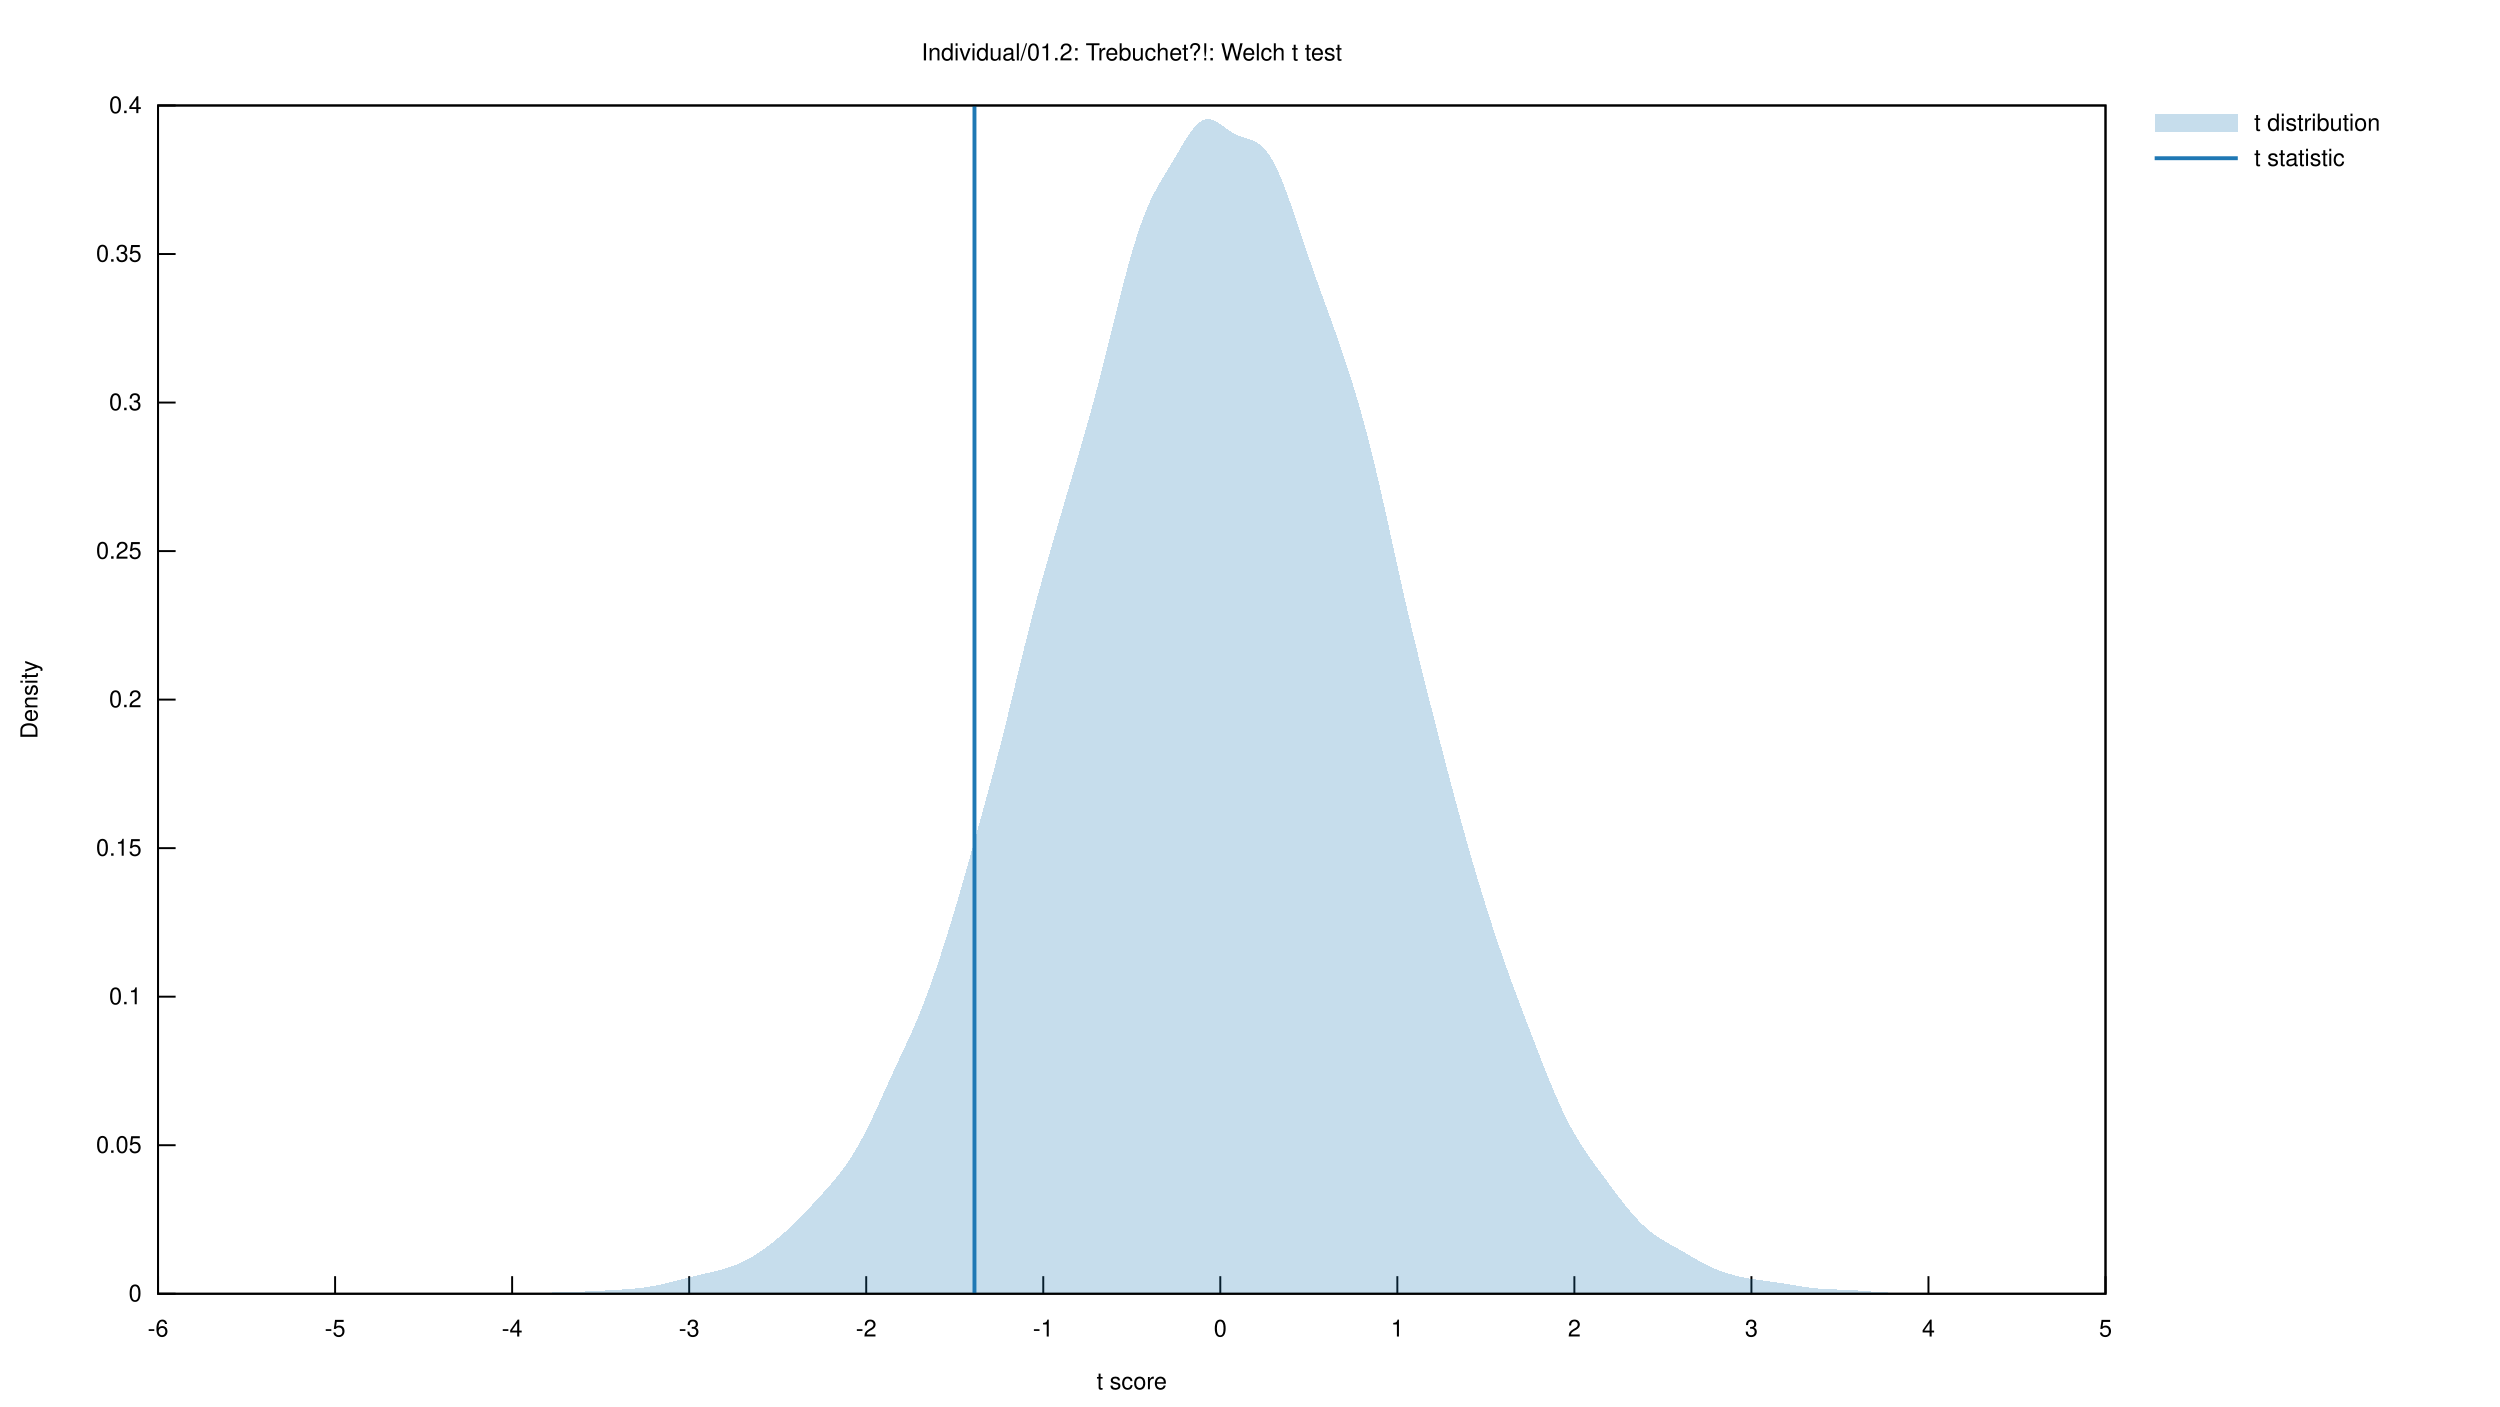
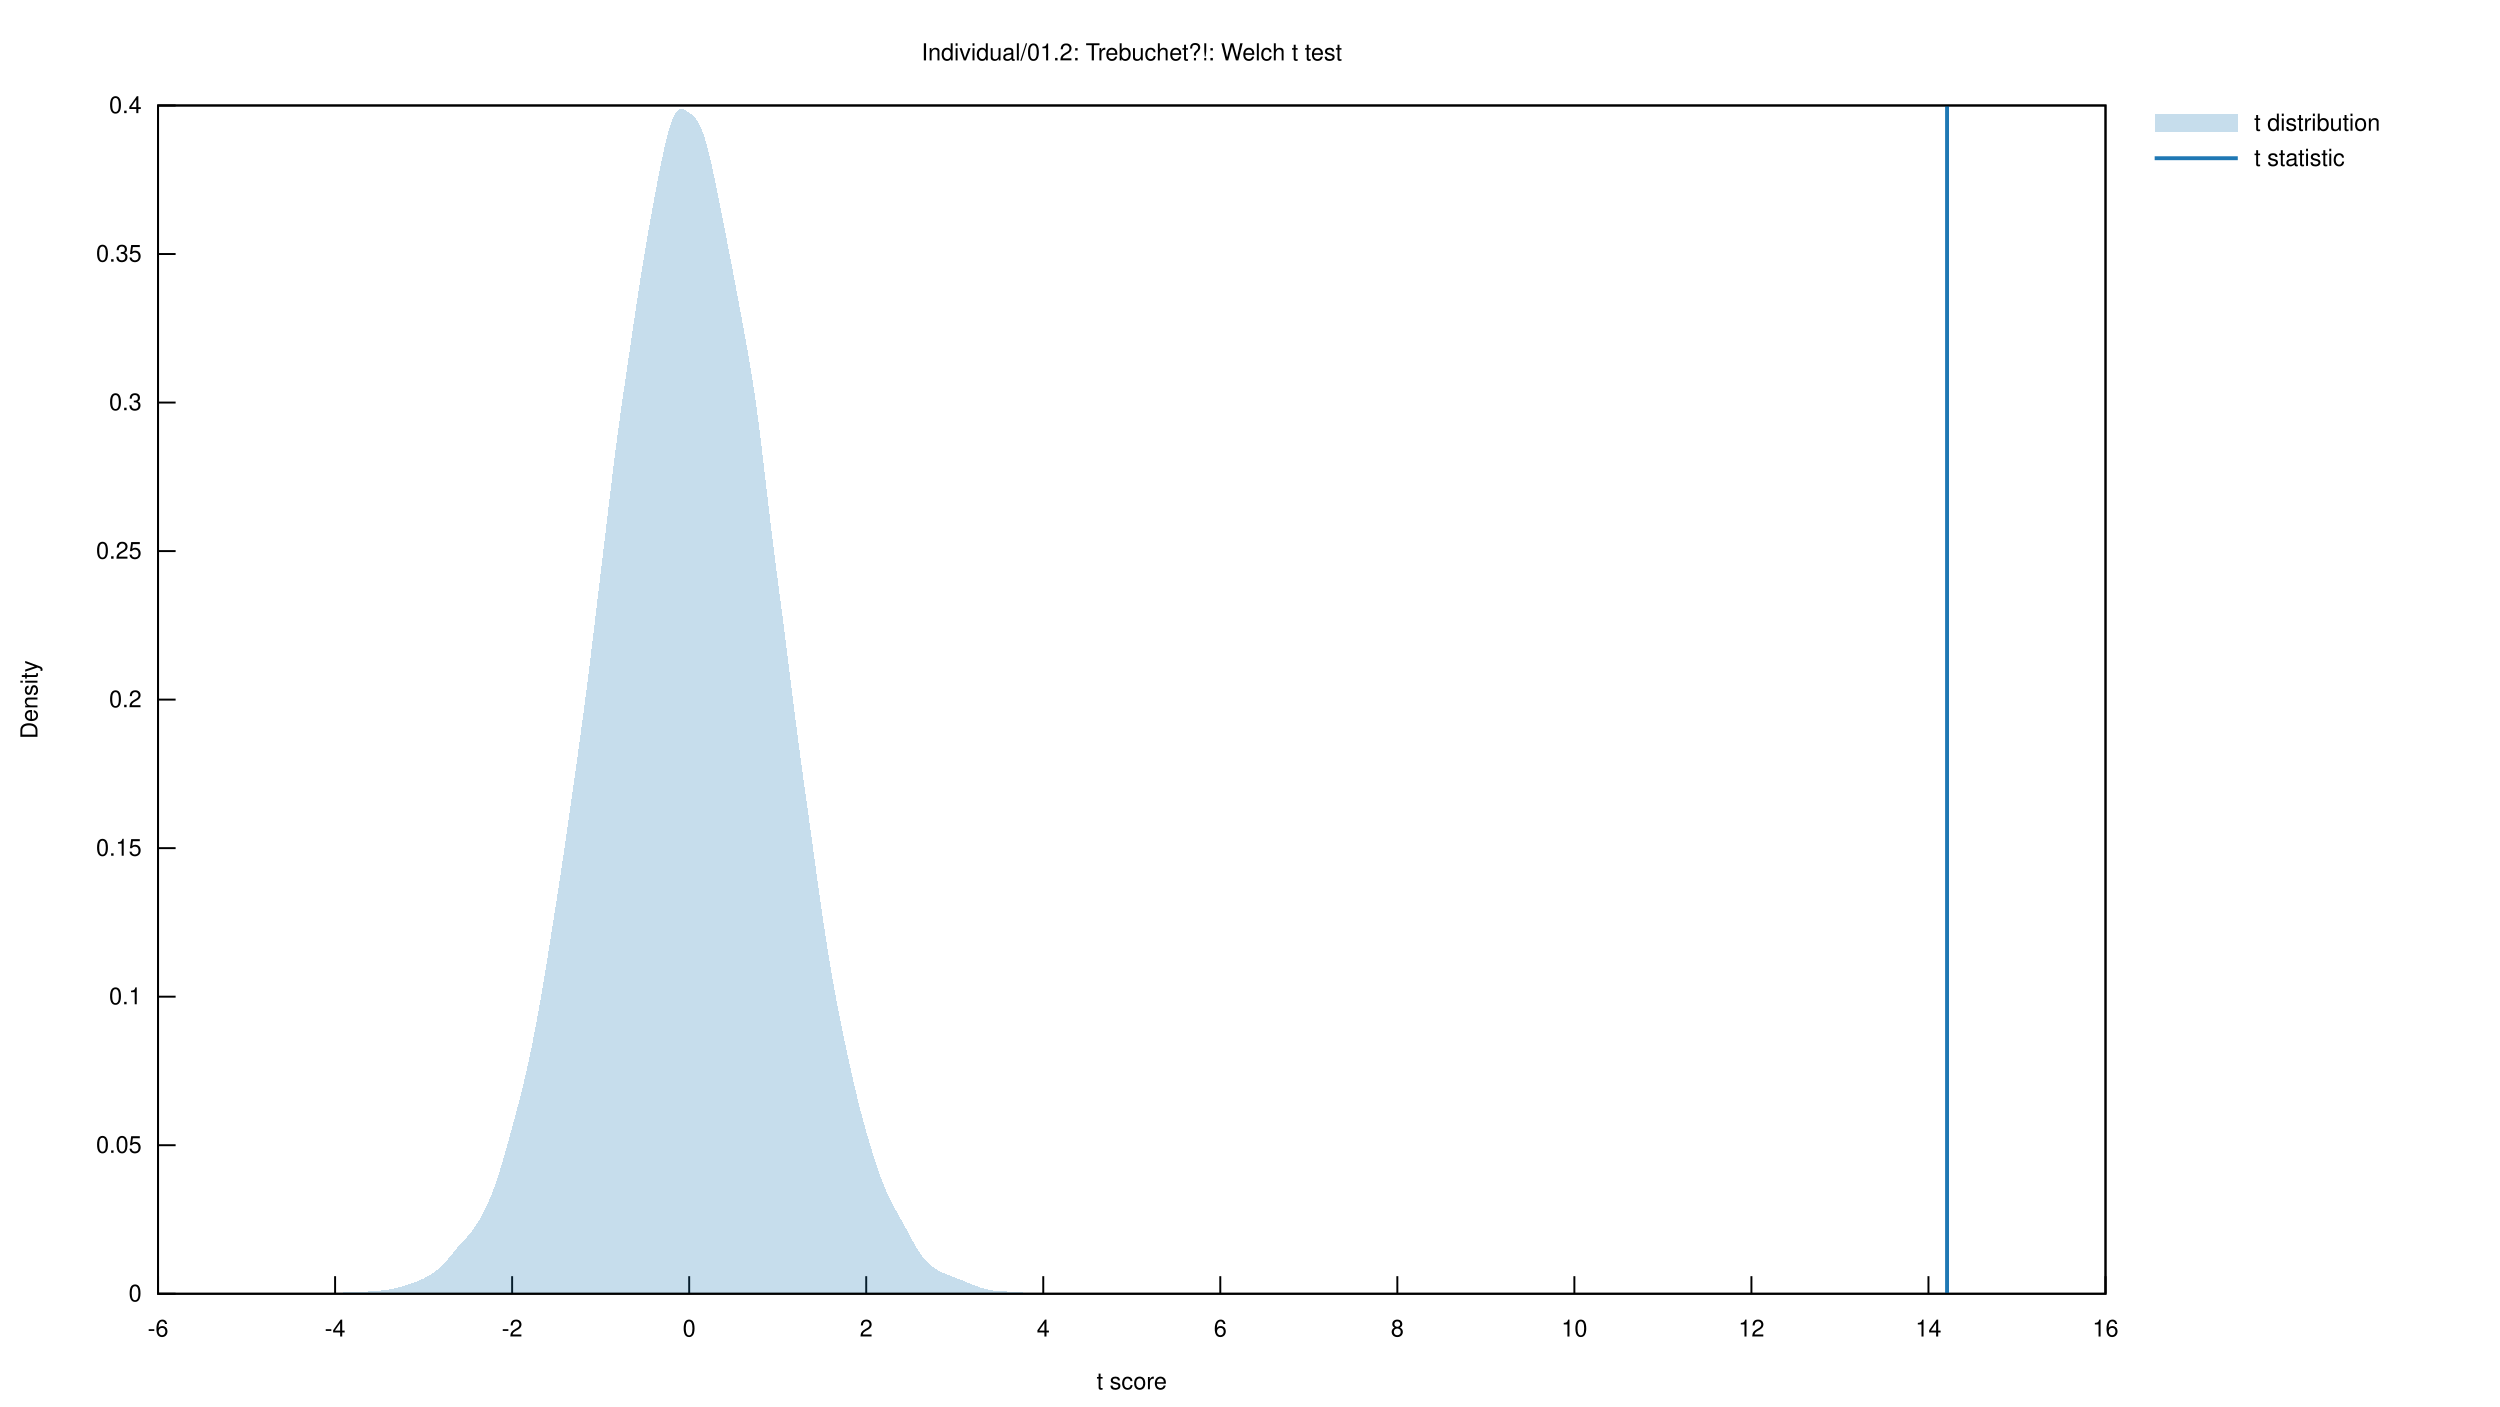
<svg xmlns="http://www.w3.org/2000/svg" xmlns:xlink="http://www.w3.org/1999/xlink" viewBox="0 0 1280 720">
  <g id="gnuplot_canvas">
    <rect x="0" y="0" width="1280" height="720" fill="none" />
    <defs>
      <circle id="gpDot" r="0.5" stroke-width="0.5" stroke="currentColor" />
      <path id="gpPt0" stroke-width="0.222" stroke="currentColor" d="M-1,0 h2 M0,-1 v2" />
      <path id="gpPt1" stroke-width="0.222" stroke="currentColor" d="M-1,-1 L1,1 M1,-1 L-1,1" />
      <path id="gpPt2" stroke-width="0.222" stroke="currentColor" d="M-1,0 L1,0 M0,-1 L0,1 M-1,-1 L1,1 M-1,1 L1,-1" />
      <rect id="gpPt3" stroke-width="0.222" stroke="currentColor" x="-1" y="-1" width="2" height="2" />
      <rect id="gpPt4" stroke-width="0.222" stroke="currentColor" fill="currentColor" x="-1" y="-1" width="2" height="2" />
      <circle id="gpPt5" stroke-width="0.222" stroke="currentColor" cx="0" cy="0" r="1" />
      <use xlink:href="#gpPt5" id="gpPt6" fill="currentColor" stroke="none" />
      <path id="gpPt7" stroke-width="0.222" stroke="currentColor" d="M0,-1.33 L-1.33,0.67 L1.33,0.67 z" />
      <use xlink:href="#gpPt7" id="gpPt8" fill="currentColor" stroke="none" />
      <use xlink:href="#gpPt7" id="gpPt9" stroke="currentColor" transform="rotate(180)" />
      <use xlink:href="#gpPt9" id="gpPt10" fill="currentColor" stroke="none" />
      <use xlink:href="#gpPt3" id="gpPt11" stroke="currentColor" transform="rotate(45)" />
      <use xlink:href="#gpPt11" id="gpPt12" fill="currentColor" stroke="none" />
      <path id="gpPt13" stroke-width="0.222" stroke="currentColor" d="M0,1.330 L1.265,0.411 L0.782,-1.067 L-0.782,-1.076 L-1.265,0.411 z" />
      <use xlink:href="#gpPt13" id="gpPt14" fill="currentColor" stroke="none" />
      <filter id="textbox" filterUnits="objectBoundingBox" x="0" y="0" height="1" width="1">
        <feFlood flood-color="white" flood-opacity="1" result="bgnd" />
        <feComposite in="SourceGraphic" in2="bgnd" operator="atop" />
      </filter>
      <filter id="greybox" filterUnits="objectBoundingBox" x="0" y="0" height="1" width="1">
        <feFlood flood-color="lightgrey" flood-opacity="1" result="grey" />
        <feComposite in="SourceGraphic" in2="grey" operator="atop" />
      </filter>
    </defs>
    <g fill="none" color="white" stroke="currentColor" stroke-width="1.00" stroke-linecap="butt" stroke-linejoin="miter">
</g>
    <g fill="none" color="black" stroke="currentColor" stroke-width="1.00" stroke-linecap="butt" stroke-linejoin="miter">
      <path stroke="black" d="M80.92,662.40 L89.92,662.40  " />
      <g transform="translate(72.53,666.30)" stroke="none" fill="black" font-family="Helvetica" font-size="12.00" text-anchor="end">
        <text>
          <tspan font-family="Helvetica"> 0</tspan>
        </text>
      </g>
    </g>
    <g fill="none" color="black" stroke="currentColor" stroke-width="1.00" stroke-linecap="butt" stroke-linejoin="miter">
      <path stroke="black" d="M80.92,586.35 L89.92,586.35  " />
      <g transform="translate(72.53,590.25)" stroke="none" fill="black" font-family="Helvetica" font-size="12.00" text-anchor="end">
        <text>
          <tspan font-family="Helvetica"> 0.05</tspan>
        </text>
      </g>
    </g>
    <g fill="none" color="black" stroke="currentColor" stroke-width="1.00" stroke-linecap="butt" stroke-linejoin="miter">
      <path stroke="black" d="M80.92,510.30 L89.92,510.30  " />
      <g transform="translate(72.53,514.20)" stroke="none" fill="black" font-family="Helvetica" font-size="12.00" text-anchor="end">
        <text>
          <tspan font-family="Helvetica"> 0.1</tspan>
        </text>
      </g>
    </g>
    <g fill="none" color="black" stroke="currentColor" stroke-width="1.00" stroke-linecap="butt" stroke-linejoin="miter">
      <path stroke="black" d="M80.92,434.25 L89.92,434.25  " />
      <g transform="translate(72.53,438.15)" stroke="none" fill="black" font-family="Helvetica" font-size="12.00" text-anchor="end">
        <text>
          <tspan font-family="Helvetica"> 0.15</tspan>
        </text>
      </g>
    </g>
    <g fill="none" color="black" stroke="currentColor" stroke-width="1.00" stroke-linecap="butt" stroke-linejoin="miter">
      <path stroke="black" d="M80.92,358.20 L89.92,358.20  " />
      <g transform="translate(72.53,362.10)" stroke="none" fill="black" font-family="Helvetica" font-size="12.00" text-anchor="end">
        <text>
          <tspan font-family="Helvetica"> 0.2</tspan>
        </text>
      </g>
    </g>
    <g fill="none" color="black" stroke="currentColor" stroke-width="1.00" stroke-linecap="butt" stroke-linejoin="miter">
      <path stroke="black" d="M80.92,282.16 L89.92,282.16  " />
      <g transform="translate(72.53,286.06)" stroke="none" fill="black" font-family="Helvetica" font-size="12.00" text-anchor="end">
        <text>
          <tspan font-family="Helvetica"> 0.25</tspan>
        </text>
      </g>
    </g>
    <g fill="none" color="black" stroke="currentColor" stroke-width="1.00" stroke-linecap="butt" stroke-linejoin="miter">
      <path stroke="black" d="M80.92,206.11 L89.92,206.11  " />
      <g transform="translate(72.53,210.01)" stroke="none" fill="black" font-family="Helvetica" font-size="12.00" text-anchor="end">
        <text>
          <tspan font-family="Helvetica"> 0.3</tspan>
        </text>
      </g>
    </g>
    <g fill="none" color="black" stroke="currentColor" stroke-width="1.00" stroke-linecap="butt" stroke-linejoin="miter">
      <path stroke="black" d="M80.92,130.06 L89.92,130.06  " />
      <g transform="translate(72.53,133.96)" stroke="none" fill="black" font-family="Helvetica" font-size="12.00" text-anchor="end">
        <text>
          <tspan font-family="Helvetica"> 0.35</tspan>
        </text>
      </g>
    </g>
    <g fill="none" color="black" stroke="currentColor" stroke-width="1.00" stroke-linecap="butt" stroke-linejoin="miter">
      <path stroke="black" d="M80.92,54.01 L89.92,54.01  " />
      <g transform="translate(72.53,57.91)" stroke="none" fill="black" font-family="Helvetica" font-size="12.00" text-anchor="end">
        <text>
          <tspan font-family="Helvetica"> 0.4</tspan>
        </text>
      </g>
    </g>
    <g fill="none" color="black" stroke="currentColor" stroke-width="1.00" stroke-linecap="butt" stroke-linejoin="miter">
      <path stroke="black" d="M80.92,662.40 L80.92,653.40  " />
      <g transform="translate(80.92,684.30)" stroke="none" fill="black" font-family="Helvetica" font-size="12.00" text-anchor="middle">
        <text>
          <tspan font-family="Helvetica">-6</tspan>
        </text>
      </g>
    </g>
    <g fill="none" color="black" stroke="currentColor" stroke-width="1.00" stroke-linecap="butt" stroke-linejoin="miter">
      <path stroke="black" d="M171.57,662.40 L171.57,653.40  " />
      <g transform="translate(171.57,684.30)" stroke="none" fill="black" font-family="Helvetica" font-size="12.00" text-anchor="middle">
        <text>
-           <tspan font-family="Helvetica">-5</tspan>
+           <tspan font-family="Helvetica">-4</tspan>
        </text>
      </g>
    </g>
    <g fill="none" color="black" stroke="currentColor" stroke-width="1.00" stroke-linecap="butt" stroke-linejoin="miter">
      <path stroke="black" d="M262.21,662.40 L262.21,653.40  " />
      <g transform="translate(262.21,684.30)" stroke="none" fill="black" font-family="Helvetica" font-size="12.00" text-anchor="middle">
        <text>
-           <tspan font-family="Helvetica">-4</tspan>
+           <tspan font-family="Helvetica">-2</tspan>
        </text>
      </g>
    </g>
    <g fill="none" color="black" stroke="currentColor" stroke-width="1.00" stroke-linecap="butt" stroke-linejoin="miter">
      <path stroke="black" d="M352.86,662.40 L352.86,653.40  " />
      <g transform="translate(352.86,684.30)" stroke="none" fill="black" font-family="Helvetica" font-size="12.00" text-anchor="middle">
        <text>
-           <tspan font-family="Helvetica">-3</tspan>
+           <tspan font-family="Helvetica"> 0</tspan>
        </text>
      </g>
    </g>
    <g fill="none" color="black" stroke="currentColor" stroke-width="1.00" stroke-linecap="butt" stroke-linejoin="miter">
      <path stroke="black" d="M443.50,662.40 L443.50,653.40  " />
      <g transform="translate(443.50,684.30)" stroke="none" fill="black" font-family="Helvetica" font-size="12.00" text-anchor="middle">
        <text>
-           <tspan font-family="Helvetica">-2</tspan>
+           <tspan font-family="Helvetica"> 2</tspan>
        </text>
      </g>
    </g>
    <g fill="none" color="black" stroke="currentColor" stroke-width="1.00" stroke-linecap="butt" stroke-linejoin="miter">
      <path stroke="black" d="M534.15,662.40 L534.15,653.40  " />
      <g transform="translate(534.15,684.30)" stroke="none" fill="black" font-family="Helvetica" font-size="12.00" text-anchor="middle">
        <text>
-           <tspan font-family="Helvetica">-1</tspan>
+           <tspan font-family="Helvetica"> 4</tspan>
        </text>
      </g>
    </g>
    <g fill="none" color="black" stroke="currentColor" stroke-width="1.00" stroke-linecap="butt" stroke-linejoin="miter">
      <path stroke="black" d="M624.79,662.40 L624.79,653.40  " />
      <g transform="translate(624.79,684.30)" stroke="none" fill="black" font-family="Helvetica" font-size="12.00" text-anchor="middle">
        <text>
-           <tspan font-family="Helvetica"> 0</tspan>
+           <tspan font-family="Helvetica"> 6</tspan>
        </text>
      </g>
    </g>
    <g fill="none" color="black" stroke="currentColor" stroke-width="1.00" stroke-linecap="butt" stroke-linejoin="miter">
      <path stroke="black" d="M715.44,662.40 L715.44,653.40  " />
      <g transform="translate(715.44,684.30)" stroke="none" fill="black" font-family="Helvetica" font-size="12.00" text-anchor="middle">
        <text>
-           <tspan font-family="Helvetica"> 1</tspan>
+           <tspan font-family="Helvetica"> 8</tspan>
        </text>
      </g>
    </g>
    <g fill="none" color="black" stroke="currentColor" stroke-width="1.00" stroke-linecap="butt" stroke-linejoin="miter">
      <path stroke="black" d="M806.08,662.40 L806.08,653.40  " />
      <g transform="translate(806.08,684.30)" stroke="none" fill="black" font-family="Helvetica" font-size="12.00" text-anchor="middle">
        <text>
-           <tspan font-family="Helvetica"> 2</tspan>
+           <tspan font-family="Helvetica"> 10</tspan>
        </text>
      </g>
    </g>
    <g fill="none" color="black" stroke="currentColor" stroke-width="1.00" stroke-linecap="butt" stroke-linejoin="miter">
      <path stroke="black" d="M896.73,662.40 L896.73,653.40  " />
      <g transform="translate(896.73,684.30)" stroke="none" fill="black" font-family="Helvetica" font-size="12.00" text-anchor="middle">
        <text>
-           <tspan font-family="Helvetica"> 3</tspan>
+           <tspan font-family="Helvetica"> 12</tspan>
        </text>
      </g>
    </g>
    <g fill="none" color="black" stroke="currentColor" stroke-width="1.00" stroke-linecap="butt" stroke-linejoin="miter">
      <path stroke="black" d="M987.37,662.40 L987.37,653.40  " />
      <g transform="translate(987.37,684.30)" stroke="none" fill="black" font-family="Helvetica" font-size="12.00" text-anchor="middle">
        <text>
-           <tspan font-family="Helvetica"> 4</tspan>
+           <tspan font-family="Helvetica"> 14</tspan>
        </text>
      </g>
    </g>
    <g fill="none" color="black" stroke="currentColor" stroke-width="1.00" stroke-linecap="butt" stroke-linejoin="miter">
      <path stroke="black" d="M1078.02,662.40 L1078.02,653.40  " />
      <g transform="translate(1078.02,684.30)" stroke="none" fill="black" font-family="Helvetica" font-size="12.00" text-anchor="middle">
        <text>
-           <tspan font-family="Helvetica"> 5</tspan>
+           <tspan font-family="Helvetica"> 16</tspan>
        </text>
      </g>
    </g>
    <g fill="none" color="black" stroke="currentColor" stroke-width="1.00" stroke-linecap="butt" stroke-linejoin="miter">
</g>
    <g fill="none" color="black" stroke="currentColor" stroke-width="1.00" stroke-linecap="butt" stroke-linejoin="miter">
      <path stroke="black" d="M80.92,54.01 L80.92,662.40 L1078.02,662.40 L1078.02,54.01 L80.92,54.01 Z  " />
    </g>
    <g fill="none" color="black" stroke="currentColor" stroke-width="1.00" stroke-linecap="butt" stroke-linejoin="miter">
      <g transform="translate(19.18,358.21) rotate(270)" stroke="none" fill="black" font-family="Helvetica" font-size="12.00" text-anchor="middle">
        <text>
          <tspan font-family="Helvetica">Density</tspan>
        </text>
      </g>
    </g>
    <g fill="none" color="black" stroke="currentColor" stroke-width="1.00" stroke-linecap="butt" stroke-linejoin="miter">
      <g transform="translate(579.47,711.30)" stroke="none" fill="black" font-family="Helvetica" font-size="12.00" text-anchor="middle">
        <text>
          <tspan font-family="Helvetica">t score</tspan>
        </text>
      </g>
    </g>
    <g fill="none" color="black" stroke="currentColor" stroke-width="1.00" stroke-linecap="butt" stroke-linejoin="miter">
</g>
    <g id="gnuplot_plot_1">
      <g fill="none" color="black" stroke="currentColor" stroke-width="1.00" stroke-linecap="butt" stroke-linejoin="miter">
        <g transform="translate(1154.14,66.91)" stroke="none" fill="black" font-family="Helvetica" font-size="12.00" text-anchor="start">
          <text>
            <tspan font-family="Helvetica">t distribution</tspan>
          </text>
        </g>
      </g>
      <g fill="none" color="black" stroke="currentColor" stroke-width="1.00" stroke-linecap="butt" stroke-linejoin="miter">
        <g stroke="none" shape-rendering="crispEdges">
          <polygon fill="rgb( 31, 120, 180)" fill-opacity="0.25" points="1103.19,67.51 1145.75,67.51 1145.75,58.51 1103.19,58.51 " />
-           <polygon fill="rgb( 31, 120, 180)" fill-opacity="0.25" points="163.18,662.40 164.93,662.40 166.67,662.40 168.42,662.40 170.17,662.40 171.91,662.39 173.66,662.39 175.40,662.39 177.15,662.38 178.90,662.38 180.64,662.37 182.39,662.37 184.13,662.36 185.88,662.35 187.63,662.35 189.37,662.35 191.12,662.34 192.86,662.34 194.61,662.34 196.35,662.35 198.10,662.35 199.85,662.36 201.59,662.36 203.34,662.37 205.08,662.38 206.83,662.38 208.58,662.39 210.32,662.39 212.07,662.39 213.81,662.40 215.56,662.40 217.31,662.40 219.05,662.40 220.80,662.40 222.54,662.40 224.29,662.40 226.03,662.39 227.78,662.39 229.53,662.39 231.27,662.38 233.02,662.38 234.76,662.37 236.51,662.36 238.26,662.34 240.00,662.33 241.75,662.31 243.49,662.29 245.24,662.28 246.99,662.26 248.73,662.25 250.48,662.23 252.22,662.22 253.97,662.22 255.71,662.21 257.46,662.21 259.21,662.21 260.95,662.20 262.70,662.20 264.44,662.19 266.19,662.18 267.94,662.16 269.68,662.14 271.43,662.11 273.17,662.07 274.92,662.02 276.67,661.97 278.41,661.91 280.16,661.85 281.90,661.79 283.65,661.72 285.39,661.66 287.14,661.60 288.89,661.55 290.63,661.50 292.38,661.45 294.12,661.40 295.87,661.36 297.62,661.31 299.36,661.25 301.11,661.19 302.85,661.11 304.60,661.03 306.35,660.94 308.09,660.84 309.84,660.74 311.58,660.63 313.33,660.52 315.07,660.42 316.82,660.31 318.57,660.20 320.31,660.09 322.06,659.97 323.80,659.83 325.55,659.67 327.30,659.49 329.04,659.28 330.79,659.04 332.53,658.76 334.28,658.46 336.03,658.12 337.77,657.76 339.52,657.37 341.26,656.97 343.01,656.55 344.76,656.12 346.50,655.68 348.25,655.23 349.99,654.78 351.74,654.34 353.48,653.89 355.23,653.45 356.98,653.02 358.72,652.60 360.47,652.18 362.21,651.77 363.96,651.36 365.71,650.95 367.45,650.52 369.20,650.06 370.94,649.58 372.69,649.05 374.44,648.47 376.18,647.83 377.93,647.12 379.67,646.35 381.42,645.50 383.16,644.58 384.91,643.58 386.66,642.52 388.40,641.39 390.15,640.19 391.89,638.95 393.64,637.64 395.39,636.29 397.13,634.89 398.88,633.43 400.62,631.93 402.37,630.37 404.12,628.77 405.86,627.12 407.61,625.42 409.35,623.67 411.10,621.89 412.84,620.06 414.59,618.21 416.34,616.34 418.08,614.44 419.83,612.53 421.57,610.60 423.32,608.64 425.07,606.64 426.81,604.59 428.56,602.47 430.30,600.26 432.05,597.93 433.80,595.47 435.54,592.85 437.29,590.07 439.03,587.12 440.78,583.99 442.52,580.70 444.27,577.26 446.02,573.67 447.76,569.96 449.51,566.16 451.25,562.30 453.00,558.42 454.75,554.54 456.49,550.70 458.24,546.90 459.98,543.14 461.73,539.42 463.48,535.68 465.22,531.90 466.97,528.03 468.71,524.03 470.46,519.87 472.20,515.52 473.95,510.98 475.70,506.25 477.44,501.35 479.19,496.29 480.93,491.09 482.68,485.75 484.43,480.28 486.17,474.69 487.92,468.97 489.66,463.12 491.41,457.16 493.16,451.08 494.90,444.92 496.65,438.70 498.39,432.44 500.14,426.15 501.89,419.86 503.63,413.54 505.38,407.20 507.12,400.79 508.87,394.28 510.61,387.64 512.36,380.86 514.11,373.92 515.85,366.84 517.60,359.66 519.34,352.41 521.09,345.16 522.84,337.96 524.58,330.86 526.33,323.91 528.07,317.11 529.82,310.49 531.57,304.02 533.31,297.70 535.06,291.49 536.80,285.37 538.55,279.32 540.29,273.31 542.04,267.33 543.79,261.38 545.53,255.44 547.28,249.52 549.02,243.60 550.77,237.67 552.52,231.71 554.26,225.69 556.01,219.59 557.75,213.36 559.50,207.00 561.25,200.48 562.99,193.79 564.74,186.96 566.48,180.00 568.23,172.96 569.97,165.88 571.72,158.83 573.47,151.86 575.21,145.04 576.96,138.44 578.70,132.11 580.45,126.12 582.20,120.52 583.94,115.33 585.69,110.58 587.43,106.27 589.18,102.36 590.93,98.82 592.67,95.58 594.42,92.54 596.16,89.64 597.91,86.78 599.65,83.91 601.40,81.00 603.15,78.04 604.89,75.06 606.64,72.14 608.38,69.37 610.13,66.84 611.88,64.67 613.62,62.95 615.37,61.74 617.11,61.07 618.86,60.94 620.61,61.28 622.35,62.03 624.10,63.07 625.84,64.29 627.59,65.56 629.33,66.78 631.08,67.89 632.83,68.83 634.57,69.60 636.32,70.22 638.06,70.76 639.81,71.30 641.56,71.95 643.30,72.80 645.05,73.95 646.79,75.49 648.54,77.48 650.29,79.96 652.03,82.95 653.78,86.43 655.52,90.36 657.27,94.68 659.02,99.34 660.76,104.24 662.51,109.32 664.25,114.49 666.00,119.71 667.74,124.90 669.49,130.05 671.24,135.12 672.98,140.11 674.73,145.03 676.47,149.89 678.22,154.72 679.97,159.54 681.71,164.38 683.46,169.27 685.20,174.24 686.95,179.31 688.70,184.51 690.44,189.85 692.19,195.36 693.93,201.06 695.68,206.98 697.42,213.14 699.17,219.55 700.92,226.23 702.66,233.17 704.41,240.39 706.15,247.84 707.90,255.49 709.65,263.30 711.39,271.22 713.14,279.17 714.88,287.10 716.63,294.97 718.38,302.74 720.12,310.37 721.87,317.85 723.61,325.20 725.36,332.42 727.10,339.53 728.85,346.55 730.60,353.50 732.34,360.41 734.09,367.27 735.83,374.10 737.58,380.88 739.33,387.63 741.07,394.32 742.82,400.94 744.56,407.50 746.31,413.97 748.06,420.36 749.80,426.65 751.55,432.85 753.29,438.94 755.04,444.93 756.78,450.80 758.53,456.57 760.28,462.22 762.02,467.76 763.77,473.19 765.51,478.50 767.26,483.71 769.01,488.80 770.75,493.79 772.50,498.69 774.24,503.50 775.99,508.24 777.74,512.92 779.48,517.56 781.23,522.16 782.97,526.73 784.72,531.29 786.46,535.82 788.21,540.33 789.96,544.79 791.70,549.19 793.45,553.51 795.19,557.73 796.94,561.81 798.69,565.74 800.43,569.50 802.18,573.07 803.92,576.45 805.67,579.64 807.42,582.65 809.16,585.50 810.91,588.20 812.65,590.78 814.40,593.28 816.15,595.71 817.89,598.11 819.64,600.48 821.38,602.84 823.13,605.20 824.87,607.56 826.62,609.90 828.37,612.23 830.11,614.52 831.86,616.75 833.60,618.92 835.35,621.00 837.10,622.98 838.84,624.85 840.59,626.60 842.33,628.24 844.08,629.75 845.83,631.14 847.57,632.43 849.32,633.63 851.06,634.74 852.81,635.79 854.55,636.80 856.30,637.78 858.05,638.75 859.79,639.73 861.54,640.72 863.28,641.73 865.03,642.75 866.78,643.77 868.52,644.78 870.27,645.78 872.01,646.73 873.76,647.64 875.51,648.49 877.25,649.28 879.00,650.00 880.74,650.67 882.49,651.29 884.23,651.85 885.98,652.38 887.73,652.86 889.47,653.30 891.22,653.71 892.96,654.08 894.71,654.41 896.46,654.72 898.20,654.99 899.95,655.25 901.69,655.49 903.44,655.72 905.19,655.96 906.93,656.19 908.68,656.43 910.42,656.69 912.17,656.95 913.91,657.23 915.66,657.51 917.41,657.80 919.15,658.10 920.90,658.39 922.64,658.67 924.39,658.93 926.14,659.17 927.88,659.39 929.63,659.59 931.37,659.75 933.12,659.88 934.87,659.99 936.61,660.08 938.36,660.15 940.10,660.21 941.85,660.27 943.59,660.34 945.34,660.41 947.09,660.49 948.83,660.59 950.58,660.69 952.32,660.81 954.07,660.94 955.82,661.07 957.56,661.20 959.31,661.33 961.05,661.45 962.80,661.55 964.55,661.65 966.29,661.73 968.04,661.81 969.78,661.88 971.53,661.94 973.28,661.99 975.02,662.05 976.77,662.09 978.51,662.14 980.26,662.18 982.00,662.21 983.75,662.24 985.50,662.26 987.24,662.28 988.99,662.29 990.73,662.30 992.48,662.30 994.23,662.30 995.97,662.30 997.72,662.30 999.46,662.29 1001.21,662.30 1002.96,662.30 1004.70,662.30 1006.45,662.31 1008.19,662.32 1009.94,662.33 1011.68,662.34 1013.43,662.35 1015.18,662.36 1016.92,662.37 1018.67,662.37 1020.41,662.38 1022.16,662.39 1023.91,662.39 1025.65,662.39 1027.40,662.40 1029.14,662.40 1030.89,662.40 1032.64,662.40 1034.38,662.40 1034.38,662.40 1032.64,662.40 1030.89,662.40 1029.14,662.40 1027.40,662.40 1025.65,662.40 1023.91,662.40 1022.16,662.40 1020.41,662.40 1018.67,662.40 1016.92,662.40 1015.18,662.40 1013.43,662.40 1011.68,662.40 1009.94,662.40 1008.19,662.40 1006.45,662.40 1004.70,662.40 1002.96,662.40 1001.21,662.40 999.46,662.40 997.72,662.40 995.97,662.40 994.23,662.40 992.48,662.40 990.73,662.40 988.99,662.40 987.24,662.40 985.50,662.40 983.75,662.40 982.00,662.40 980.26,662.40 978.51,662.40 976.77,662.40 975.02,662.40 973.28,662.40 971.53,662.40 969.78,662.40 968.04,662.40 966.29,662.40 964.55,662.40 962.80,662.40 961.05,662.40 959.31,662.40 957.56,662.40 955.82,662.40 954.07,662.40 952.32,662.40 950.58,662.40 948.83,662.40 947.09,662.40 945.34,662.40 943.59,662.40 941.85,662.40 940.10,662.40 938.36,662.40 936.61,662.40 934.87,662.40 933.12,662.40 931.37,662.40 929.63,662.40 927.88,662.40 926.14,662.40 924.39,662.40 922.64,662.40 920.90,662.40 919.15,662.40 917.41,662.40 915.66,662.40 913.91,662.40 912.17,662.40 910.42,662.40 908.68,662.40 906.93,662.40 905.19,662.40 903.44,662.40 901.69,662.40 899.95,662.40 898.20,662.40 896.46,662.40 894.71,662.40 892.96,662.40 891.22,662.40 889.47,662.40 887.73,662.40 885.98,662.40 884.23,662.40 882.49,662.40 880.74,662.40 879.00,662.40 877.25,662.40 875.51,662.40 873.76,662.40 872.01,662.40 870.27,662.40 868.52,662.40 866.78,662.40 865.03,662.40 863.28,662.40 861.54,662.40 859.79,662.40 858.05,662.40 856.30,662.40 854.55,662.40 852.81,662.40 851.06,662.40 849.32,662.40 847.57,662.40 845.83,662.40 844.08,662.40 842.33,662.40 840.59,662.40 838.84,662.40 837.10,662.40 835.35,662.40 833.60,662.40 831.86,662.40 830.11,662.40 828.37,662.40 826.62,662.40 824.87,662.40 823.13,662.40 821.38,662.40 819.64,662.40 817.89,662.40 816.15,662.40 814.40,662.40 812.65,662.40 810.91,662.40 809.16,662.40 807.42,662.40 805.67,662.40 803.92,662.40 802.18,662.40 800.43,662.40 798.69,662.40 796.94,662.40 795.19,662.40 793.45,662.40 791.70,662.40 789.96,662.40 788.21,662.40 786.46,662.40 784.72,662.40 782.97,662.40 781.23,662.40 779.48,662.40 777.74,662.40 775.99,662.40 774.24,662.40 772.50,662.40 770.75,662.40 769.01,662.40 767.26,662.40 765.51,662.40 763.77,662.40 762.02,662.40 760.28,662.40 758.53,662.40 756.78,662.40 755.04,662.40 753.29,662.40 751.55,662.40 749.80,662.40 748.06,662.40 746.31,662.40 744.56,662.40 742.82,662.40 741.07,662.40 739.33,662.40 737.58,662.40 735.83,662.40 734.09,662.40 732.34,662.40 730.60,662.40 728.85,662.40 727.10,662.40 725.36,662.40 723.61,662.40 721.87,662.40 720.12,662.40 718.38,662.40 716.63,662.40 714.88,662.40 713.14,662.40 711.39,662.40 709.65,662.40 707.90,662.40 706.15,662.40 704.41,662.40 702.66,662.40 700.92,662.40 699.17,662.40 697.42,662.40 695.68,662.40 693.93,662.40 692.19,662.40 690.44,662.40 688.70,662.40 686.95,662.40 685.20,662.40 683.46,662.40 681.71,662.40 679.97,662.40 678.22,662.40 676.47,662.40 674.73,662.40 672.98,662.40 671.24,662.40 669.49,662.40 667.74,662.40 666.00,662.40 664.25,662.40 662.51,662.40 660.76,662.40 659.02,662.40 657.27,662.40 655.52,662.40 653.78,662.40 652.03,662.40 650.29,662.40 648.54,662.40 646.79,662.40 645.05,662.40 643.30,662.40 641.56,662.40 639.81,662.40 638.06,662.40 636.32,662.40 634.57,662.40 632.83,662.40 631.08,662.40 629.33,662.40 627.59,662.40 625.84,662.40 624.10,662.40 622.35,662.40 620.61,662.40 618.86,662.40 617.11,662.40 615.37,662.40 613.62,662.40 611.88,662.40 610.13,662.40 608.38,662.40 606.64,662.40 604.89,662.40 603.15,662.40 601.40,662.40 599.65,662.40 597.91,662.40 596.16,662.40 594.42,662.40 592.67,662.40 590.93,662.40 589.18,662.40 587.43,662.40 585.69,662.40 583.94,662.40 582.20,662.40 580.45,662.40 578.70,662.40 576.96,662.40 575.21,662.40 573.47,662.40 571.72,662.40 569.97,662.40 568.23,662.40 566.48,662.40 564.74,662.40 562.99,662.40 561.25,662.40 559.50,662.40 557.75,662.40 556.01,662.40 554.26,662.40 552.52,662.40 550.77,662.40 549.02,662.40 547.28,662.40 545.53,662.40 543.79,662.40 542.04,662.40 540.29,662.40 538.55,662.40 536.80,662.40 535.06,662.40 533.31,662.40 531.57,662.40 529.82,662.40 528.07,662.40 526.33,662.40 524.58,662.40 522.84,662.40 521.09,662.40 519.34,662.40 517.60,662.40 515.85,662.40 514.11,662.40 512.36,662.40 510.61,662.40 508.87,662.40 507.12,662.40 505.38,662.40 503.63,662.40 501.89,662.40 500.14,662.40 498.39,662.40 496.65,662.40 494.90,662.40 493.16,662.40 491.41,662.40 489.66,662.40 487.92,662.40 486.17,662.40 484.43,662.40 482.68,662.40 480.93,662.40 479.19,662.40 477.44,662.40 475.70,662.40 473.95,662.40 472.20,662.40 470.46,662.40 468.71,662.40 466.97,662.40 465.22,662.40 463.48,662.40 461.73,662.40 459.98,662.40 458.24,662.40 456.49,662.40 454.75,662.40 453.00,662.40 451.25,662.40 449.51,662.40 447.76,662.40 446.02,662.40 444.27,662.40 442.52,662.40 440.78,662.40 439.03,662.40 437.29,662.40 435.54,662.40 433.80,662.40 432.05,662.40 430.30,662.40 428.56,662.40 426.81,662.40 425.07,662.40 423.32,662.40 421.57,662.40 419.83,662.40 418.08,662.40 416.34,662.40 414.59,662.40 412.84,662.40 411.10,662.40 409.35,662.40 407.61,662.40 405.86,662.40 404.12,662.40 402.37,662.40 400.62,662.40 398.88,662.40 397.13,662.40 395.39,662.40 393.64,662.40 391.89,662.40 390.15,662.40 388.40,662.40 386.66,662.40 384.91,662.40 383.16,662.40 381.42,662.40 379.67,662.40 377.93,662.40 376.18,662.40 374.44,662.40 372.69,662.40 370.94,662.40 369.20,662.40 367.45,662.40 365.71,662.40 363.96,662.40 362.21,662.40 360.47,662.40 358.72,662.40 356.98,662.40 355.23,662.40 353.48,662.40 351.74,662.40 349.99,662.40 348.25,662.40 346.50,662.40 344.76,662.40 343.01,662.40 341.26,662.40 339.52,662.40 337.77,662.40 336.03,662.40 334.28,662.40 332.53,662.40 330.79,662.40 329.04,662.40 327.30,662.40 325.55,662.40 323.80,662.40 322.06,662.40 320.31,662.40 318.57,662.40 316.82,662.40 315.07,662.40 313.33,662.40 311.58,662.40 309.84,662.40 308.09,662.40 306.35,662.40 304.60,662.40 302.85,662.40 301.11,662.40 299.36,662.40 297.62,662.40 295.87,662.40 294.12,662.40 292.38,662.40 290.63,662.40 288.89,662.40 287.14,662.40 285.39,662.40 283.65,662.40 281.90,662.40 280.16,662.40 278.41,662.40 276.67,662.40 274.92,662.40 273.17,662.40 271.43,662.40 269.68,662.40 267.94,662.40 266.19,662.40 264.44,662.40 262.70,662.40 260.95,662.40 259.21,662.40 257.46,662.40 255.71,662.40 253.97,662.40 252.22,662.40 250.48,662.40 248.73,662.40 246.99,662.40 245.24,662.40 243.49,662.40 241.75,662.40 240.00,662.40 238.26,662.40 236.51,662.40 234.76,662.40 233.02,662.40 231.27,662.40 229.53,662.40 227.78,662.40 226.03,662.40 224.29,662.40 222.54,662.40 220.80,662.40 219.05,662.40 217.31,662.40 215.56,662.40 213.81,662.40 212.07,662.40 210.32,662.40 208.58,662.40 206.83,662.40 205.08,662.40 203.34,662.40 201.59,662.40 199.85,662.40 198.10,662.40 196.35,662.40 194.61,662.40 192.86,662.40 191.12,662.40 189.37,662.40 187.63,662.40 185.88,662.40 184.13,662.40 182.39,662.40 180.64,662.40 178.90,662.40 177.15,662.40 175.40,662.40 173.66,662.40 171.91,662.40 170.17,662.40 168.42,662.40 166.67,662.40 164.93,662.40 163.18,662.40 " />
+           <polygon fill="rgb( 31, 120, 180)" fill-opacity="0.25" points="130.74,662.40 131.69,662.40 132.64,662.40 133.59,662.40 134.53,662.40 135.48,662.39 136.43,662.39 137.37,662.38 138.32,662.38 139.27,662.37 140.22,662.37 141.16,662.36 142.11,662.35 143.06,662.35 144.00,662.34 144.95,662.34 145.90,662.34 146.84,662.34 147.79,662.34 148.74,662.34 149.69,662.34 150.63,662.34 151.58,662.33 152.53,662.33 153.47,662.32 154.42,662.31 155.37,662.29 156.32,662.28 157.26,662.27 158.21,662.26 159.16,662.25 160.10,662.24 161.05,662.24 162.00,662.24 162.94,662.23 163.89,662.23 164.84,662.22 165.79,662.21 166.73,662.19 167.68,662.16 168.63,662.13 169.57,662.09 170.52,662.04 171.47,661.99 172.42,661.94 173.36,661.88 174.31,661.83 175.26,661.78 176.20,661.73 177.15,661.69 178.10,661.66 179.04,661.62 179.99,661.60 180.94,661.57 181.89,661.54 182.83,661.51 183.78,661.47 184.73,661.44 185.67,661.39 186.62,661.34 187.57,661.29 188.52,661.24 189.46,661.19 190.41,661.13 191.36,661.07 192.30,661.00 193.25,660.93 194.20,660.84 195.14,660.75 196.09,660.64 197.04,660.52 197.99,660.38 198.93,660.22 199.88,660.05 200.83,659.87 201.77,659.66 202.72,659.45 203.67,659.21 204.62,658.96 205.56,658.70 206.51,658.43 207.46,658.14 208.40,657.84 209.35,657.54 210.30,657.22 211.24,656.89 212.19,656.55 213.14,656.19 214.09,655.82 215.03,655.42 215.98,655.00 216.93,654.55 217.87,654.06 218.82,653.54 219.77,652.98 220.72,652.39 221.66,651.75 222.61,651.08 223.56,650.36 224.50,649.58 225.45,648.75 226.40,647.85 227.34,646.89 228.29,645.86 229.24,644.77 230.19,643.63 231.13,642.47 232.08,641.31 233.03,640.15 233.97,639.02 234.92,637.93 235.87,636.88 236.82,635.84 237.76,634.82 238.71,633.79 239.66,632.72 240.60,631.59 241.55,630.39 242.50,629.10 243.44,627.72 244.39,626.25 245.34,624.68 246.29,623.03 247.23,621.28 248.18,619.44 249.13,617.49 250.07,615.42 251.02,613.22 251.97,610.87 252.92,608.36 253.86,605.69 254.81,602.86 255.76,599.89 256.70,596.79 257.65,593.58 258.60,590.29 259.54,586.93 260.49,583.53 261.44,580.09 262.39,576.63 263.33,573.13 264.28,569.60 265.23,566.01 266.17,562.34 267.12,558.58 268.07,554.70 269.02,550.68 269.96,546.51 270.91,542.17 271.86,537.67 272.80,533.00 273.75,528.15 274.70,523.13 275.64,517.95 276.59,512.61 277.54,507.12 278.49,501.51 279.43,495.77 280.38,489.93 281.33,484.01 282.27,478.03 283.22,472.00 284.17,465.94 285.12,459.85 286.06,453.72 287.01,447.54 287.96,441.29 288.90,434.96 289.85,428.53 290.80,422.00 291.74,415.39 292.69,408.71 293.64,401.98 294.59,395.22 295.53,388.42 296.48,381.59 297.43,374.69 298.37,367.69 299.32,360.55 300.27,353.25 301.22,345.77 302.16,338.14 303.11,330.37 304.06,322.52 305.00,314.61 305.95,306.70 306.90,298.78 307.84,290.86 308.79,282.93 309.74,274.99 310.69,267.04 311.63,259.11 312.58,251.22 313.53,243.44 314.47,235.83 315.42,228.43 316.37,221.27 317.32,214.34 318.26,207.62 319.21,201.06 320.16,194.60 321.10,188.17 322.05,181.74 323.00,175.30 323.94,168.85 324.89,162.43 325.84,156.07 326.79,149.83 327.73,143.73 328.68,137.80 329.63,132.03 330.57,126.41 331.52,120.92 332.47,115.54 333.42,110.24 334.36,105.03 335.31,99.91 336.26,94.87 337.20,89.96 338.15,85.20 339.10,80.62 340.04,76.27 340.99,72.20 341.94,68.46 342.89,65.12 343.83,62.24 344.78,59.87 345.73,58.04 346.67,56.77 347.62,56.03 348.57,55.74 349.52,55.83 350.46,56.18 351.41,56.71 352.36,57.33 353.30,58.01 354.25,58.75 355.20,59.60 356.14,60.63 357.09,61.92 358.04,63.54 358.99,65.55 359.93,67.98 360.88,70.84 361.83,74.09 362.77,77.72 363.72,81.66 364.67,85.85 365.62,90.25 366.56,94.80 367.51,99.46 368.46,104.19 369.40,108.96 370.35,113.76 371.30,118.59 372.24,123.44 373.19,128.31 374.14,133.23 375.09,138.18 376.03,143.17 376.98,148.19 377.93,153.24 378.87,158.30 379.82,163.38 380.77,168.49 381.72,173.67 382.66,178.95 383.61,184.40 384.56,190.07 385.50,196.04 386.45,202.35 387.40,209.06 388.34,216.15 389.29,223.62 390.24,231.41 391.19,239.42 392.13,247.56 393.08,255.71 394.03,263.77 394.97,271.66 395.92,279.35 396.87,286.82 397.82,294.13 398.76,301.33 399.71,308.50 400.66,315.71 401.60,323.03 402.55,330.46 403.50,338.02 404.44,345.65 405.39,353.29 406.34,360.88 407.29,368.36 408.23,375.70 409.18,382.86 410.13,389.88 411.07,396.78 412.02,403.60 412.97,410.40 413.92,417.21 414.86,424.06 415.81,430.96 416.76,437.87 417.70,444.78 418.65,451.64 419.60,458.41 420.55,465.04 421.49,471.50 422.44,477.78 423.39,483.87 424.33,489.75 425.28,495.44 426.23,500.95 427.17,506.27 428.12,511.42 429.07,516.42 430.02,521.27 430.96,525.98 431.91,530.58 432.86,535.08 433.80,539.49 434.75,543.84 435.70,548.11 436.65,552.30 437.59,556.40 438.54,560.40 439.49,564.28 440.43,568.04 441.38,571.67 442.33,575.17 443.27,578.57 444.22,581.87 445.17,585.07 446.12,588.20 447.06,591.25 448.01,594.21 448.96,597.08 449.90,599.84 450.85,602.49 451.80,605.01 452.75,607.40 453.69,609.65 454.64,611.77 455.59,613.77 456.53,615.66 457.48,617.45 458.43,619.19 459.37,620.88 460.32,622.56 461.27,624.25 462.22,625.96 463.16,627.70 464.11,629.46 465.06,631.24 466.00,633.01 466.95,634.77 467.90,636.48 468.85,638.12 469.79,639.69 470.74,641.17 471.69,642.55 472.63,643.81 473.58,644.97 474.53,646.02 475.47,646.95 476.42,647.79 477.37,648.54 478.32,649.21 479.26,649.81 480.21,650.35 481.16,650.85 482.10,651.31 483.05,651.74 484.00,652.15 484.95,652.54 485.89,652.92 486.84,653.29 487.79,653.66 488.73,654.03 489.68,654.39 490.63,654.76 491.57,655.12 492.52,655.50 493.47,655.88 494.42,656.26 495.36,656.65 496.31,657.04 497.26,657.43 498.20,657.81 499.15,658.18 500.10,658.54 501.05,658.88 501.99,659.20 502.94,659.50 503.89,659.77 504.83,660.02 505.78,660.24 506.73,660.44 507.67,660.61 508.62,660.76 509.57,660.87 510.52,660.97 511.46,661.04 512.41,661.10 513.36,661.15 514.30,661.19 515.25,661.23 516.20,661.26 517.15,661.31 518.09,661.36 519.04,661.41 519.99,661.48 520.93,661.55 521.88,661.62 522.83,661.70 523.77,661.77 524.72,661.84 525.67,661.91 526.62,661.97 527.56,662.02 528.51,662.07 529.46,662.10 530.40,662.13 531.35,662.16 532.30,662.18 533.25,662.19 534.19,662.20 535.14,662.21 536.09,662.22 537.03,662.23 537.98,662.24 538.93,662.25 539.87,662.26 540.82,662.27 541.77,662.28 542.72,662.29 543.66,662.29 544.61,662.30 545.56,662.31 546.50,662.31 547.45,662.32 548.40,662.32 549.35,662.33 550.29,662.33 551.24,662.34 552.19,662.35 553.13,662.36 554.08,662.36 555.03,662.37 555.97,662.38 556.92,662.38 557.87,662.39 558.82,662.39 559.76,662.39 560.71,662.40 561.66,662.40 562.60,662.40 563.55,662.40 564.50,662.40 565.45,662.40 566.39,662.40 567.34,662.40 568.29,662.40 569.23,662.40 570.18,662.40 571.13,662.40 572.07,662.40 573.02,662.40 573.97,662.40 574.92,662.40 575.86,662.40 576.81,662.40 577.76,662.40 578.70,662.39 579.65,662.39 580.60,662.39 581.55,662.38 582.49,662.38 583.44,662.37 584.39,662.36 585.33,662.36 586.28,662.35 587.23,662.35 588.17,662.34 589.12,662.34 590.07,662.34 591.02,662.35 591.96,662.35 592.91,662.36 593.86,662.37 594.80,662.37 595.75,662.38 596.70,662.38 597.65,662.39 598.59,662.39 599.54,662.40 600.49,662.40 601.43,662.40 602.38,662.40 603.33,662.40 603.33,662.40 602.38,662.40 601.43,662.40 600.49,662.40 599.54,662.40 598.59,662.40 597.65,662.40 596.70,662.40 595.75,662.40 594.80,662.40 593.86,662.40 592.91,662.40 591.96,662.40 591.02,662.40 590.07,662.40 589.12,662.40 588.17,662.40 587.23,662.40 586.28,662.40 585.33,662.40 584.39,662.40 583.44,662.40 582.49,662.40 581.55,662.40 580.60,662.40 579.65,662.40 578.70,662.40 577.76,662.40 576.81,662.40 575.86,662.40 574.92,662.40 573.97,662.40 573.02,662.40 572.07,662.40 571.13,662.40 570.18,662.40 569.23,662.40 568.29,662.40 567.34,662.40 566.39,662.40 565.45,662.40 564.50,662.40 563.55,662.40 562.60,662.40 561.66,662.40 560.71,662.40 559.76,662.40 558.82,662.40 557.87,662.40 556.92,662.40 555.97,662.40 555.03,662.40 554.08,662.40 553.13,662.40 552.19,662.40 551.24,662.40 550.29,662.40 549.35,662.40 548.40,662.40 547.45,662.40 546.50,662.40 545.56,662.40 544.61,662.40 543.66,662.40 542.72,662.40 541.77,662.40 540.82,662.40 539.87,662.40 538.93,662.40 537.98,662.40 537.03,662.40 536.09,662.40 535.14,662.40 534.19,662.40 533.25,662.40 532.30,662.40 531.35,662.40 530.40,662.40 529.46,662.40 528.51,662.40 527.56,662.40 526.62,662.40 525.67,662.40 524.72,662.40 523.77,662.40 522.83,662.40 521.88,662.40 520.93,662.40 519.99,662.40 519.04,662.40 518.09,662.40 517.15,662.40 516.20,662.40 515.25,662.40 514.30,662.40 513.36,662.40 512.41,662.40 511.46,662.40 510.52,662.40 509.57,662.40 508.62,662.40 507.67,662.40 506.73,662.40 505.78,662.40 504.83,662.40 503.89,662.40 502.94,662.40 501.99,662.40 501.05,662.40 500.10,662.40 499.15,662.40 498.20,662.40 497.26,662.40 496.31,662.40 495.36,662.40 494.42,662.40 493.47,662.40 492.52,662.40 491.57,662.40 490.63,662.40 489.68,662.40 488.73,662.40 487.79,662.40 486.84,662.40 485.89,662.40 484.95,662.40 484.00,662.40 483.05,662.40 482.10,662.40 481.16,662.40 480.21,662.40 479.26,662.40 478.32,662.40 477.37,662.40 476.42,662.40 475.47,662.40 474.53,662.40 473.58,662.40 472.63,662.40 471.69,662.40 470.74,662.40 469.79,662.40 468.85,662.40 467.90,662.40 466.95,662.40 466.00,662.40 465.06,662.40 464.11,662.40 463.16,662.40 462.22,662.40 461.27,662.40 460.32,662.40 459.37,662.40 458.43,662.40 457.48,662.40 456.53,662.40 455.59,662.40 454.64,662.40 453.69,662.40 452.75,662.40 451.80,662.40 450.85,662.40 449.90,662.40 448.96,662.40 448.01,662.40 447.06,662.40 446.12,662.40 445.17,662.40 444.22,662.40 443.27,662.40 442.33,662.40 441.38,662.40 440.43,662.40 439.49,662.40 438.54,662.40 437.59,662.40 436.65,662.40 435.70,662.40 434.75,662.40 433.80,662.40 432.86,662.40 431.91,662.40 430.96,662.40 430.02,662.40 429.07,662.40 428.12,662.40 427.17,662.40 426.23,662.40 425.28,662.40 424.33,662.40 423.39,662.40 422.44,662.40 421.49,662.40 420.55,662.40 419.60,662.40 418.65,662.40 417.70,662.40 416.76,662.40 415.81,662.40 414.86,662.40 413.92,662.40 412.97,662.40 412.02,662.40 411.07,662.40 410.13,662.40 409.18,662.40 408.23,662.40 407.29,662.40 406.34,662.40 405.39,662.40 404.44,662.40 403.50,662.40 402.55,662.40 401.60,662.40 400.66,662.40 399.71,662.40 398.76,662.40 397.82,662.40 396.87,662.40 395.92,662.40 394.97,662.40 394.03,662.40 393.08,662.40 392.13,662.40 391.19,662.40 390.24,662.40 389.29,662.40 388.34,662.40 387.40,662.40 386.45,662.40 385.50,662.40 384.56,662.40 383.61,662.40 382.66,662.40 381.72,662.40 380.77,662.40 379.82,662.40 378.87,662.40 377.93,662.40 376.98,662.40 376.03,662.40 375.09,662.40 374.14,662.40 373.19,662.40 372.24,662.40 371.30,662.40 370.35,662.40 369.40,662.40 368.46,662.40 367.51,662.40 366.56,662.40 365.62,662.40 364.67,662.40 363.72,662.40 362.77,662.40 361.83,662.40 360.88,662.40 359.93,662.40 358.99,662.40 358.04,662.40 357.09,662.40 356.14,662.40 355.20,662.40 354.25,662.40 353.30,662.40 352.36,662.40 351.41,662.40 350.46,662.40 349.52,662.40 348.57,662.40 347.62,662.40 346.67,662.40 345.73,662.40 344.78,662.40 343.83,662.40 342.89,662.40 341.94,662.40 340.99,662.40 340.04,662.40 339.10,662.40 338.15,662.40 337.20,662.40 336.26,662.40 335.31,662.40 334.36,662.40 333.42,662.40 332.47,662.40 331.52,662.40 330.57,662.40 329.63,662.40 328.68,662.40 327.73,662.40 326.79,662.40 325.84,662.40 324.89,662.40 323.94,662.40 323.00,662.40 322.05,662.40 321.10,662.40 320.16,662.40 319.21,662.40 318.26,662.40 317.32,662.40 316.37,662.40 315.42,662.40 314.47,662.40 313.53,662.40 312.58,662.40 311.63,662.40 310.69,662.40 309.74,662.40 308.79,662.40 307.84,662.40 306.90,662.40 305.95,662.40 305.00,662.40 304.06,662.40 303.11,662.40 302.16,662.40 301.22,662.40 300.27,662.40 299.32,662.40 298.37,662.40 297.43,662.40 296.48,662.40 295.53,662.40 294.59,662.40 293.64,662.40 292.69,662.40 291.74,662.40 290.80,662.40 289.85,662.40 288.90,662.40 287.96,662.40 287.01,662.40 286.06,662.40 285.12,662.40 284.17,662.40 283.22,662.40 282.27,662.40 281.33,662.40 280.38,662.40 279.43,662.40 278.49,662.40 277.54,662.40 276.59,662.40 275.64,662.40 274.70,662.40 273.75,662.40 272.80,662.40 271.86,662.40 270.91,662.40 269.96,662.40 269.02,662.40 268.07,662.40 267.12,662.40 266.17,662.40 265.23,662.40 264.28,662.40 263.33,662.40 262.39,662.40 261.44,662.40 260.49,662.40 259.54,662.40 258.60,662.40 257.65,662.40 256.70,662.40 255.76,662.40 254.81,662.40 253.86,662.40 252.92,662.40 251.97,662.40 251.02,662.40 250.07,662.40 249.13,662.40 248.18,662.40 247.23,662.40 246.29,662.40 245.34,662.40 244.39,662.40 243.44,662.40 242.50,662.40 241.55,662.40 240.60,662.40 239.66,662.40 238.71,662.40 237.76,662.40 236.82,662.40 235.87,662.40 234.92,662.40 233.97,662.40 233.03,662.40 232.08,662.40 231.13,662.40 230.19,662.40 229.24,662.40 228.29,662.40 227.34,662.40 226.40,662.40 225.45,662.40 224.50,662.40 223.56,662.40 222.61,662.40 221.66,662.40 220.72,662.40 219.77,662.40 218.82,662.40 217.87,662.40 216.93,662.40 215.98,662.40 215.03,662.40 214.09,662.40 213.14,662.40 212.19,662.40 211.24,662.40 210.30,662.40 209.35,662.40 208.40,662.40 207.46,662.40 206.51,662.40 205.56,662.40 204.62,662.40 203.67,662.40 202.72,662.40 201.77,662.40 200.83,662.40 199.88,662.40 198.93,662.40 197.99,662.40 197.04,662.40 196.09,662.40 195.14,662.40 194.20,662.40 193.25,662.40 192.30,662.40 191.36,662.40 190.41,662.40 189.46,662.40 188.52,662.40 187.57,662.40 186.62,662.40 185.67,662.40 184.73,662.40 183.78,662.40 182.83,662.40 181.89,662.40 180.94,662.40 179.99,662.40 179.04,662.40 178.10,662.40 177.15,662.40 176.20,662.40 175.26,662.40 174.31,662.40 173.36,662.40 172.42,662.40 171.47,662.40 170.52,662.40 169.57,662.40 168.63,662.40 167.68,662.40 166.73,662.40 165.79,662.40 164.84,662.40 163.89,662.40 162.94,662.40 162.00,662.40 161.05,662.40 160.10,662.40 159.16,662.40 158.21,662.40 157.26,662.40 156.32,662.40 155.37,662.40 154.42,662.40 153.47,662.40 152.53,662.40 151.58,662.40 150.63,662.40 149.69,662.40 148.74,662.40 147.79,662.40 146.84,662.40 145.90,662.40 144.95,662.40 144.00,662.40 143.06,662.40 142.11,662.40 141.16,662.40 140.22,662.40 139.27,662.40 138.32,662.40 137.37,662.40 136.43,662.40 135.48,662.40 134.53,662.40 133.59,662.40 132.64,662.40 131.69,662.40 130.74,662.40 " />
        </g>
      </g>
    </g>
    <g id="gnuplot_plot_2">
      <g fill="none" color="white" stroke="rgb( 31, 120, 180)" stroke-width="2.00" stroke-linecap="butt" stroke-linejoin="miter">
</g>
      <g fill="none" color="black" stroke="currentColor" stroke-width="2.00" stroke-linecap="butt" stroke-linejoin="miter">
        <g transform="translate(1154.14,84.91)" stroke="none" fill="black" font-family="Helvetica" font-size="12.00" text-anchor="start">
          <text>
            <tspan font-family="Helvetica">t statistic</tspan>
          </text>
        </g>
      </g>
      <g fill="none" color="black" stroke="currentColor" stroke-width="2.00" stroke-linecap="butt" stroke-linejoin="miter">
-         <path stroke="rgb( 31, 120, 180)" d="M1103.19,81.01 L1145.75,81.01 M498.93,662.40 L498.93,54.01  " />
+         <path stroke="rgb( 31, 120, 180)" d="M1103.19,81.01 L1145.75,81.01 M996.89,662.40 L996.89,54.01  " />
      </g>
    </g>
    <g fill="none" color="black" stroke="currentColor" stroke-width="2.00" stroke-linecap="butt" stroke-linejoin="miter">
</g>
    <g fill="none" color="black" stroke="black" stroke-width="1.00" stroke-linecap="butt" stroke-linejoin="miter">
</g>
    <g fill="none" color="black" stroke="currentColor" stroke-width="1.00" stroke-linecap="butt" stroke-linejoin="miter">
      <path stroke="black" d="M80.92,54.01 L80.92,662.40 L1078.02,662.40 L1078.02,54.01 L80.92,54.01 Z  " />
    </g>
    <g fill="none" color="black" stroke="currentColor" stroke-width="1.00" stroke-linecap="butt" stroke-linejoin="miter">
      <g transform="translate(579.47,30.91)" stroke="none" fill="black" font-family="Helvetica" font-size="12.00" text-anchor="middle">
        <text>
          <tspan font-family="Helvetica">Individual/01.2: Trebuchet?!: Welch t test</tspan>
        </text>
      </g>
    </g>
    <g fill="none" color="black" stroke="currentColor" stroke-width="1.00" stroke-linecap="butt" stroke-linejoin="miter">
</g>
  </g>
</svg>
